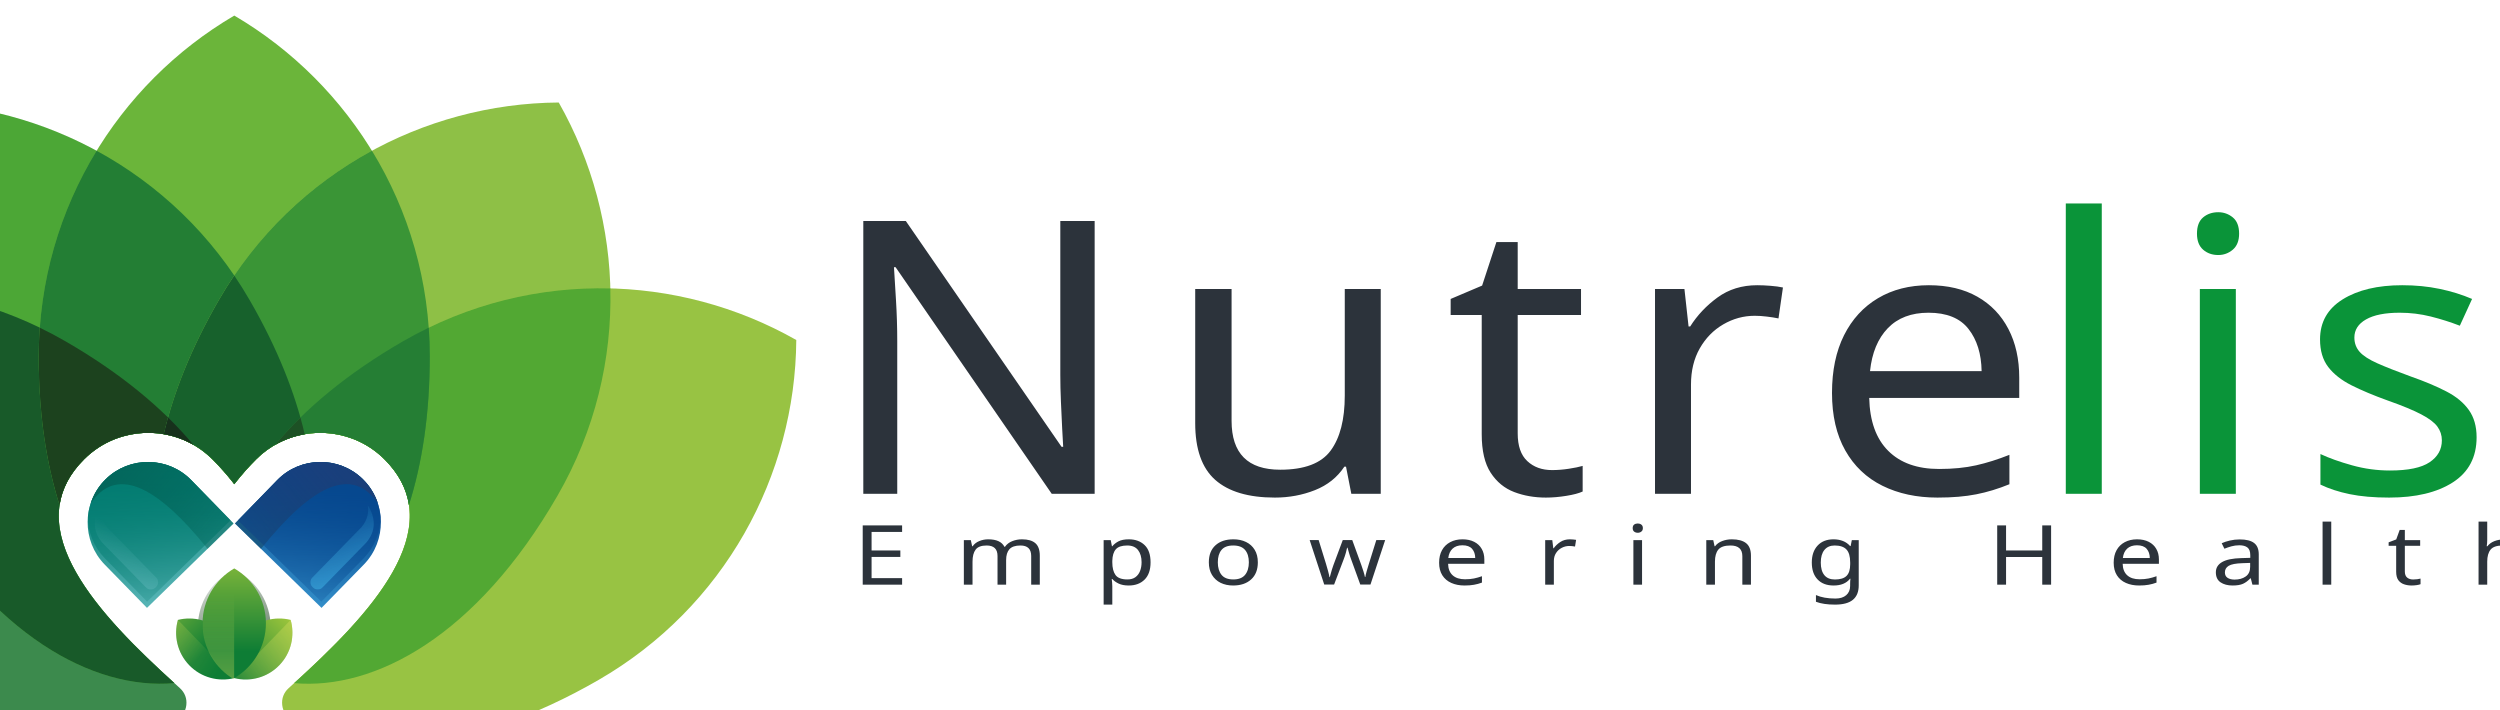
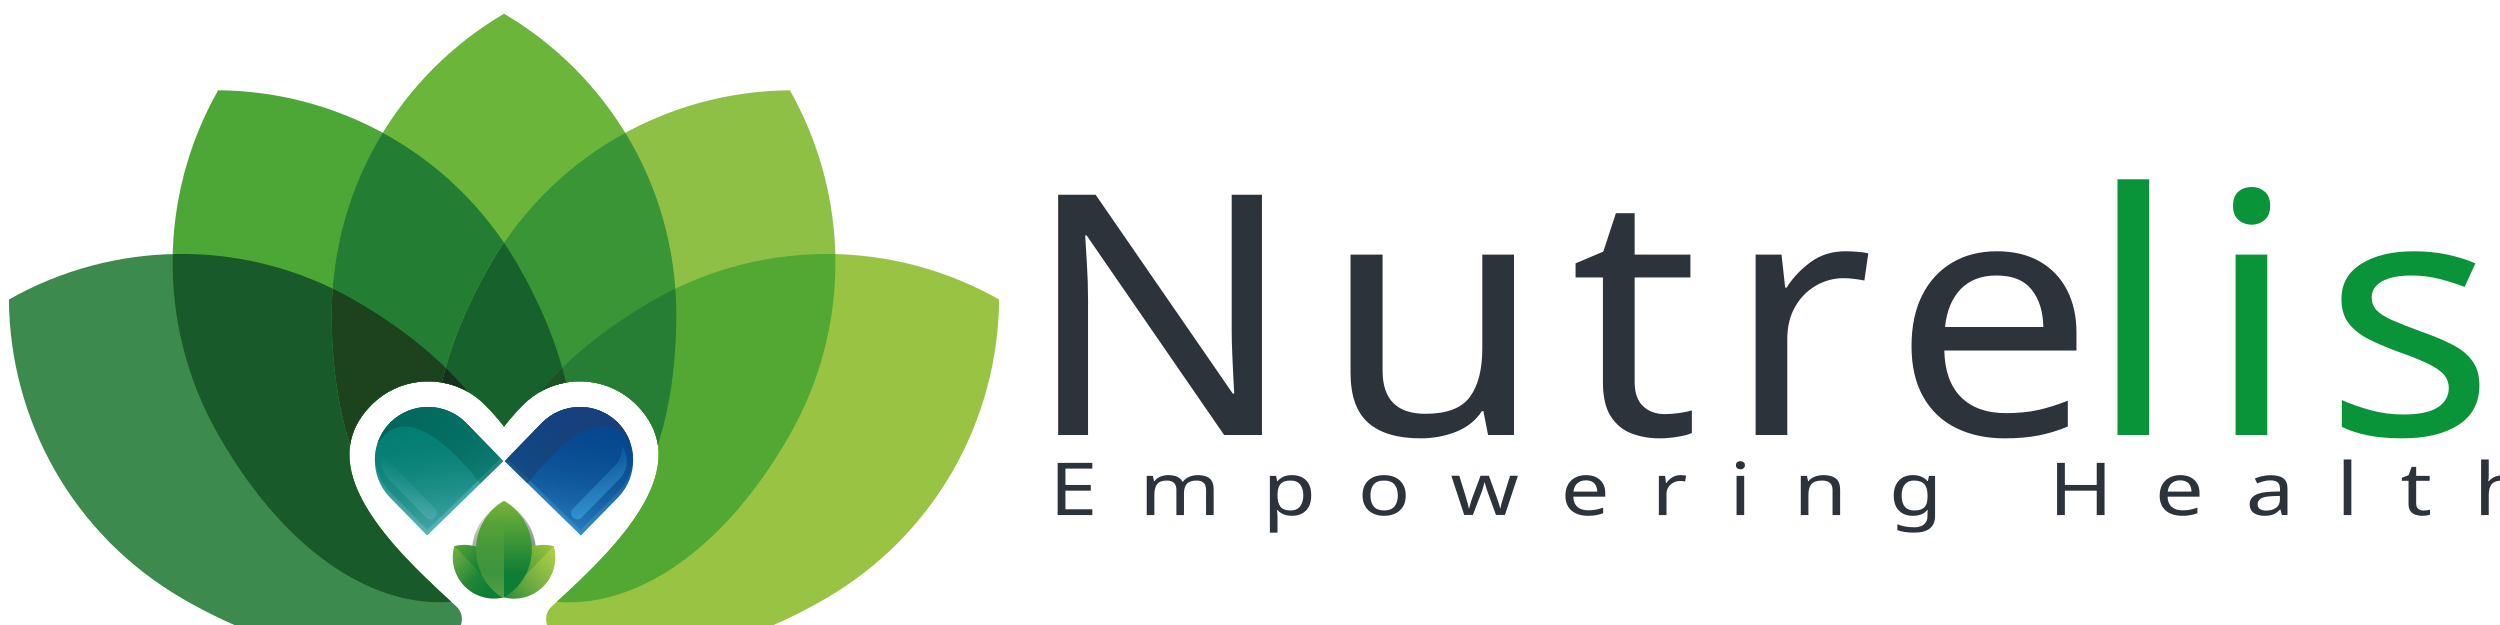
- <svg xmlns="http://www.w3.org/2000/svg" xmlns:xlink="http://www.w3.org/1999/xlink" id="Calque_1" version="1.1" viewBox="100 120 740 210">
+ <svg xmlns="http://www.w3.org/2000/svg" xmlns:xlink="http://www.w3.org/1999/xlink" id="Calque_1" version="1.1" viewBox="0 120 840 210">
  <defs>
    <style>
      .st0{fill:#17311c}.st0,.st1,.st2,.st3,.st4,.st5,.st6,.st7,.st8,.st9,.st10,.st11,.st12,.st13,.st14,.st15,.st16,.st17,.st18,.st19,.st20,.st21,.st22,.st23,.st24,.st25,.st26{fill-rule:evenodd}.st1{fill:#1c421e}.st2{fill:#06488f}.st27{fill:url(#linear-gradient2)}.st28{mask:url(#mask-5)}.st29{fill:#0a9439}.st30{fill:url(#linear-gradient10)}.st31{mask:url(#mask-1)}.st3{fill:#98c343}.st4{fill:#6bb53a}.st5{fill:#027c71}.st32,.st33{fill:#2c333b}.st34{mask:url(#mask-10)}.st35{mask:url(#mask-6)}.st36{mask:url(#mask-7)}.st37{mask:url(#mask)}.st6{fill:#46c1f1}.st38{fill:url(#linear-gradient1)}.st39{fill:url(#linear-gradient9)}.st40{fill:url(#linear-gradient8)}.st41{mask:url(#mask-8)}.st42{fill:url(#linear-gradient16)}.st43{mask:url(#mask-2)}.st44{mask:url(#mask-9)}.st33{font-size:24.57px;letter-spacing:.48em}.st33,.st45{font-family:Righteous-Regular,Righteous}.st7{fill:url(#linear-gradient15)}.st8{fill:#17612c}.st9{fill:#ccd95a}.st46{fill:url(#linear-gradient7)}.st10{fill:#8ec046}.st11{fill:#52a833}.st12{fill:#1f3c76}.st13{fill:#035c51}.st14{fill:url(#linear-gradient11)}.st15{fill:#257e34}.st47{fill:url(#linear-gradient14)}.st48{fill:url(#linear-gradient5)}.st49{fill:url(#linear-gradient3)}.st45{font-size:113.07px;letter-spacing:.07em}.st50{mask:url(#mask-11)}.st16{fill:#7ac8cf}.st51{mask:url(#mask-12)}.st17{fill:url(#linear-gradient4)}.st18{fill:#3a9536}.st52{fill:url(#linear-gradient6)}.st19{fill:url(#linear-gradient12)}.st53{mask:url(#mask-4)}.st20{fill:#1d5125}.st21{fill:#185a29}.st22{fill:#4ca736}.st54{fill:url(#linear-gradient13)}.st23{fill:url(#linear-gradient)}.st24{fill:#3c8a4d}.st25{fill:#237e34}.st26{fill:#1b421e}.st55{mask:url(#mask-3)}
    </style>
    <linearGradient id="linear-gradient" x1="3916.89" y1="-5550.76" x2="4113.88" y2="-4851.35" gradientTransform="translate(-141.62 650.35) scale(.07)" gradientUnits="userSpaceOnUse">
      <stop offset="0" stop-color="#027c71" />
      <stop offset="1" stop-color="#70c5ca" />
    </linearGradient>
    <linearGradient id="linear-gradient1" x1="3509.26" y1="-5721.68" x2="4397.35" y2="-4971.6" gradientTransform="translate(-141.62 650.35) scale(.07)" gradientUnits="userSpaceOnUse">
      <stop offset="0" stop-color="#fff" />
      <stop offset="1" stop-color="#fff" stop-opacity="0" />
    </linearGradient>
    <mask id="mask" x="126.76" y="256.66" width="42.46" height="25.86" maskUnits="userSpaceOnUse">
      <g id="id0">
        <rect class="st38" x="126.76" y="256.66" width="42.46" height="25.86" />
      </g>
    </mask>
    <linearGradient id="linear-gradient2" x1="4007.38" y1="-5604.2" x2="4012.38" y2="-4853.31" xlink:href="#linear-gradient1" />
    <mask id="mask-1" x="125.91" y="256.66" width="42.41" height="41.52" maskUnits="userSpaceOnUse">
      <g id="id2">
        <rect class="st27" x="125.91" y="256.66" width="42.41" height="41.52" />
      </g>
    </mask>
    <mask id="mask-2" x="126.76" y="256.66" width="42.46" height="25.86" maskUnits="userSpaceOnUse">
      <g id="id4">
        <rect class="st38" x="126.76" y="256.66" width="42.46" height="25.86" />
      </g>
    </mask>
    <linearGradient id="linear-gradient3" x1="3692.2" y1="-4744.43" x2="3981.63" y2="-5330.23" xlink:href="#linear-gradient1" />
    <mask id="mask-3" x="127.98" y="269.42" width="18.92" height="25.17" maskUnits="userSpaceOnUse">
      <g id="id6">
        <rect class="st49" x="127.98" y="269.42" width="18.92" height="25.17" />
      </g>
    </mask>
    <linearGradient id="linear-gradient4" x1="4720.92" y1="-5550.78" x2="4523.94" y2="-4851.38" gradientTransform="translate(-141.62 650.35) scale(.07)" gradientUnits="userSpaceOnUse">
      <stop offset="0" stop-color="#06488f" />
      <stop offset="1" stop-color="#47aee3" />
    </linearGradient>
    <linearGradient id="linear-gradient5" x1="5128.54" y1="-5721.71" x2="4240.45" y2="-4971.62" xlink:href="#linear-gradient1" />
    <mask id="mask-4" x="169.47" y="256.66" width="42.46" height="25.86" maskUnits="userSpaceOnUse">
      <g id="id8">
        <rect class="st48" x="169.47" y="256.66" width="42.46" height="25.86" />
      </g>
    </mask>
    <linearGradient id="linear-gradient6" x1="4630.43" y1="-5604.25" x2="4625.43" y2="-4853.31" xlink:href="#linear-gradient1" />
    <mask id="mask-5" x="170.36" y="256.66" width="42.41" height="41.52" maskUnits="userSpaceOnUse">
      <g id="id10">
        <rect class="st52" x="170.36" y="256.66" width="42.41" height="41.52" />
      </g>
    </mask>
    <linearGradient id="linear-gradient7" x1="5128.54" y1="-5721.71" x2="4240.45" y2="-4971.62" xlink:href="#linear-gradient1" />
    <mask id="mask-6" x="169.47" y="256.66" width="42.46" height="25.86" maskUnits="userSpaceOnUse">
      <g id="id12">
        <rect class="st46" x="169.47" y="256.66" width="42.46" height="25.86" />
      </g>
    </mask>
    <linearGradient id="linear-gradient8" x1="4945.62" y1="-4744.46" x2="4656.19" y2="-5330.26" xlink:href="#linear-gradient1" />
    <mask id="mask-7" x="191.79" y="269.42" width="18.92" height="25.17" maskUnits="userSpaceOnUse">
      <g id="id14">
        <rect class="st40" x="191.79" y="269.42" width="18.92" height="25.17" />
      </g>
    </mask>
    <linearGradient id="linear-gradient9" x1="4503.83" y1="-4595.78" x2="4266.95" y2="-5234.74" xlink:href="#linear-gradient1" />
    <mask id="mask-8" x="168.73" y="288.58" width="11.48" height="17.58" maskUnits="userSpaceOnUse">
      <g id="id18">
        <rect class="st39" x="168.73" y="288.58" width="11.48" height="17.58" />
      </g>
    </mask>
    <linearGradient id="linear-gradient10" x1="4134" y1="-4595.77" x2="4370.88" y2="-5234.74" xlink:href="#linear-gradient1" />
    <mask id="mask-9" x="158.48" y="288.58" width="11.48" height="17.58" maskUnits="userSpaceOnUse">
      <g id="id22">
        <rect class="st30" x="158.48" y="288.58" width="11.48" height="17.58" />
      </g>
    </mask>
    <linearGradient id="linear-gradient11" x1="4311.5" y1="-4465.14" x2="4550.62" y2="-4218.27" gradientTransform="translate(-141.62 -.22) scale(.07 -.07)" gradientUnits="userSpaceOnUse">
      <stop offset="0" stop-color="#0e7d35" />
      <stop offset="1" stop-color="#9ac43b" />
    </linearGradient>
    <linearGradient id="linear-gradient12" x1="4326.33" y1="-4465.13" x2="4087.21" y2="-4218.26" xlink:href="#linear-gradient11" />
    <linearGradient id="linear-gradient13" x1="5088.84" y1="-3935.22" x2="4217.99" y2="-4478.21" gradientTransform="translate(-141.62 -.22) scale(.07 -.07)" xlink:href="#linear-gradient1" />
    <mask id="mask-10" x="169.34" y="303.49" width="17.21" height="17.64" maskUnits="userSpaceOnUse">
      <g id="id16">
        <rect class="st54" x="169.34" y="303.49" width="17.21" height="17.64" />
      </g>
    </mask>
    <linearGradient id="linear-gradient14" x1="3549" y1="-3935.22" x2="4419.84" y2="-4478.2" gradientTransform="translate(-141.62 -.22) scale(.07 -.07)" xlink:href="#linear-gradient1" />
    <mask id="mask-11" x="152.13" y="303.49" width="17.21" height="17.64" maskUnits="userSpaceOnUse">
      <g id="id20">
        <rect class="st47" x="152.13" y="303.49" width="17.21" height="17.64" />
      </g>
    </mask>
    <linearGradient id="linear-gradient15" x1="4318.91" y1="-4471.91" x2="4318.93" y2="-4006.54" xlink:href="#linear-gradient11" />
    <linearGradient id="linear-gradient16" x1="4253.84" y1="-4117.99" x2="4253.84" y2="-5064.63" xlink:href="#linear-gradient1" />
    <mask id="mask-12" x="159.89" y="288.58" width="9.55" height="32.64" maskUnits="userSpaceOnUse">
      <g id="id24">
        <rect class="st42" x="159.89" y="288.58" width="9.54" height="32.64" />
      </g>
    </mask>
  </defs>
  <g>
    <path class="st24" d="M119.41,221.03c-37.29-21.53-81.5-20.21-116.42-.39.29,40.16,21.25,79.1,58.54,100.63,38.38,22.16,70.46,22.87,90.61,11.9,1.72-.93,2.78-2.5,3.01-4.44.23-1.94-.44-3.72-1.89-5.03-22-19.85-49.3-46.83-28.38-67.74h0c8.72-8.72,22.08-10.17,32.34-4.33-8.92-10.65-21.37-21.11-37.81-30.6Z" />
    <path class="st22" d="M173.93,208.87c-21.53-37.29-60.48-58.24-100.63-58.54-19.83,34.92-21.14,79.13.38,116.42,23.92,41.44,53.99,57.55,77.91,55.44-21.67-19.7-47.1-45.86-26.72-66.24h0c10.45-10.45,27.55-10.45,38.01,0,2.2,2.2,4.22,4.48,6.06,6.82.14.18.27.35.41.53.13-.18.27-.35.4-.53,1.84-2.33,3.85-4.62,6.06-6.82,4.05-4.05,9.1-6.53,14.37-7.44-2.83-12.17-8.06-25.47-16.25-39.65Z" />
    <path class="st21" d="M58.02,205.37c-.53,20.82,4.49,42.03,15.66,61.38,23.93,41.44,53.99,57.56,77.93,55.45-21.68-19.7-47.12-45.86-26.73-66.25h0c8.72-8.73,22.09-10.17,32.34-4.33-8.91-10.65-21.37-21.11-37.81-30.6-19.36-11.17-40.57-16.19-61.39-15.66Z" />
    <path class="st4" d="M227.22,225.62c0-43.06-23.25-80.68-57.87-101.01-34.63,20.32-57.88,57.95-57.88,101.01,0,17,2.27,31.62,6.17,43.86.69-4.68,2.95-9.23,7.24-13.51h0c10.45-10.45,27.55-10.45,38.01,0,2.2,2.2,4.22,4.48,6.06,6.82.14.18.27.35.41.53.13-.18.27-.35.4-.53,1.84-2.33,3.85-4.62,6.06-6.82,10.45-10.45,27.55-10.45,38.01,0h0c4.29,4.29,6.54,8.83,7.23,13.51,3.9-12.23,6.17-26.85,6.17-43.85Z" />
    <path class="st25" d="M128.6,164.62c-10.87,17.76-17.13,38.65-17.13,60.99,0,17.01,2.27,31.62,6.17,43.87.7-4.69,2.95-9.23,7.24-13.52h0c10.45-10.45,27.55-10.45,38.01,0,2.2,2.2,4.22,4.48,6.06,6.82.14.18.27.35.41.53.13-.18.27-.35.4-.53,1.84-2.33,3.85-4.62,6.06-6.82,4.05-4.06,9.1-6.53,14.38-7.44-2.83-12.17-8.08-25.47-16.26-39.64-11.17-19.35-27.04-34.3-45.33-44.25Z" />
    <path class="st1" d="M111.78,216.99c-.2,2.85-.31,5.73-.31,8.63,0,17.01,2.27,31.62,6.17,43.87.7-4.69,2.95-9.23,7.24-13.52h0c8.72-8.73,22.09-10.17,32.34-4.33-8.91-10.65-21.37-21.11-37.81-30.6-2.51-1.45-5.06-2.8-7.63-4.04Z" />
    <path class="st10" d="M265.01,266.76c21.53-37.29,20.2-81.49.38-116.42-40.16.29-79.1,21.25-100.63,58.54-8.19,14.18-13.42,27.48-16.25,39.65,5.27.9,10.32,3.39,14.37,7.44,2.2,2.2,4.22,4.48,6.06,6.82.14.18.27.35.41.53.13-.18.27-.35.4-.53,1.84-2.33,3.85-4.62,6.06-6.82,10.45-10.45,27.55-10.45,38.01,0h0c20.39,20.38-5.05,46.54-26.73,66.24,23.94,2.1,53.99-14,77.92-55.44Z" />
    <path class="st3" d="M277.16,321.27c37.28-21.53,58.25-60.47,58.54-100.63-34.92-19.82-79.13-21.14-116.42.39-16.44,9.49-28.9,19.95-37.81,30.6,10.26-5.84,23.61-4.4,32.34,4.33h0c20.91,20.91-6.38,47.89-28.38,67.74-1.45,1.31-2.12,3.09-1.89,5.03s1.29,3.51,3.01,4.44c20.16,10.97,52.23,10.26,90.61-11.9Z" />
    <path class="st11" d="M280.66,205.37c-20.82-.53-42.03,4.49-61.38,15.66-16.44,9.49-28.9,19.95-37.81,30.6,10.25-5.84,23.61-4.4,32.34,4.33h0c20.39,20.39-5.06,46.55-26.73,66.25,23.93,2.11,54-14.01,77.92-55.45,11.17-19.35,16.18-40.57,15.66-61.38Z" />
    <path class="st18" d="M210.09,164.62c-18.29,9.95-34.16,24.9-45.33,44.25-8.18,14.17-13.44,27.47-16.26,39.64,5.28.91,10.32,3.39,14.38,7.44,2.2,2.2,4.22,4.48,6.06,6.82.14.18.27.35.41.53.13-.18.27-.35.4-.53,1.84-2.33,3.85-4.62,6.06-6.82,10.45-10.45,27.55-10.45,38.01,0h0c4.29,4.29,6.54,8.83,7.23,13.51,3.9-12.24,6.17-26.86,6.17-43.86,0-22.35-6.26-43.23-17.13-60.99Z" />
    <path class="st8" d="M190.19,248.52c-2.83-12.17-8.08-25.47-16.26-39.64-1.45-2.51-2.98-4.94-4.58-7.31-1.61,2.37-3.14,4.8-4.58,7.31-8.18,14.17-13.44,27.47-16.26,39.64,5.28.91,10.32,3.39,14.38,7.44,2.2,2.2,4.22,4.48,6.06,6.82.14.18.27.35.41.53.13-.18.27-.35.4-.53,1.84-2.33,3.85-4.62,6.06-6.82,4.05-4.06,9.1-6.53,14.38-7.44Z" />
    <path class="st15" d="M221.04,269.48c3.9-12.24,6.17-26.86,6.17-43.86,0-2.9-.1-5.78-.32-8.63-2.56,1.25-5.11,2.59-7.62,4.04-16.44,9.49-28.9,19.95-37.81,30.6,10.25-5.84,23.61-4.4,32.34,4.33h0c4.29,4.29,6.54,8.83,7.23,13.51Z" />
    <path class="st0" d="M149.75,243.59c-.46,1.66-.88,3.3-1.26,4.92,3.03.52,5.98,1.56,8.71,3.11-2.26-2.69-4.73-5.38-7.45-8.04Z" />
    <path class="st20" d="M190.19,248.52c-.38-1.62-.8-3.26-1.26-4.92-2.72,2.66-5.19,5.34-7.45,8.04,2.73-1.55,5.68-2.59,8.71-3.11Z" />
    <path class="st23" d="M143.5,299.94l25.63-25-12.5-12.81c-6.88-7.05-18.27-7.19-25.31-.31-7.05,6.88-7.19,18.27-.31,25.31l12.5,12.81h0Z" />
    <g class="st37">
      <path class="st13" d="M161.45,282.44l7.68-7.49-12.5-12.81c-6.88-7.05-18.27-7.19-25.31-.31-2.11,2.06-3.6,4.52-4.47,7.15,7.25-10.71,18.78-6.23,34.6,13.46h0s0,0,0,0Z" />
    </g>
    <g class="st31">
      <path class="st5" d="M168.23,274.02l-11.61-11.9c-6.88-7.05-18.27-7.19-25.31-.31-3.2,3.12-4.98,7.18-5.32,11.34.09,4.39,1.77,8.76,5.06,12.13l12.5,12.81,24.67-24.07Z" />
    </g>
    <g class="st43">
      <path class="st13" d="M161.45,282.44l7.68-7.49-12.5-12.81c-6.88-7.05-18.27-7.19-25.31-.31-2.11,2.06-3.6,4.52-4.47,7.15,7.25-10.71,18.78-6.23,34.6,13.46h0s0,0,0,0Z" />
    </g>
    <g class="st55">
      <path class="st16" d="M146,293.95l.23-.23c.76-.75.78-1.98.03-2.74l-14.65-15.01c-1.83-2.21-2.11-4.63-1.76-6.46-2.52,4.05-2.38,7.75.41,11.1l12.99,13.31c.75.76,1.98.78,2.74.03h0Z" />
    </g>
    <path class="st17" d="M195.18,299.94l-25.63-25,12.5-12.81c6.87-7.05,18.27-7.19,25.31-.31,7.05,6.87,7.19,18.27.31,25.31l-12.5,12.81h0Z" />
    <g class="st53">
      <path class="st13" d="M177.24,282.43l-7.68-7.49,12.5-12.81c6.88-7.05,18.27-7.19,25.31-.31,2.11,2.06,3.6,4.52,4.47,7.15-7.25-10.71-18.78-6.23-34.6,13.47h0,0Z" />
    </g>
    <g class="st28">
      <path class="st2" d="M170.45,274.02l11.6-11.9c6.87-7.05,18.27-7.19,25.31-.31,3.2,3.12,4.98,7.18,5.32,11.34-.09,4.39-1.77,8.76-5.06,12.13l-12.5,12.81-24.68-24.07h0Z" />
    </g>
    <g class="st35">
      <path class="st12" d="M177.24,282.43l-7.68-7.49,12.5-12.81c6.88-7.05,18.27-7.19,25.31-.31,2.11,2.06,3.6,4.52,4.47,7.15-7.25-10.71-18.78-6.23-34.6,13.47h0,0Z" />
    </g>
    <g class="st36">
      <path class="st6" d="M192.69,293.95l-.23-.23c-.76-.75-.78-1.98-.03-2.74l14.65-15.02c1.83-2.21,2.11-4.63,1.76-6.46,2.52,4.05,2.38,7.75-.41,11.1l-12.99,13.31c-.75.76-1.98.78-2.74.03h0Z" />
    </g>
    <g class="st41">
      <path class="st26" d="M169.34,288.66c-1.31,4.6-.19,9.75,3.37,13.43,2.08,2.14,4.67,3.47,7.4,3.98.01-.67,0-1.34-.06-2.02-.59-6.91-4.85-12.63-10.71-15.39h0Z" />
    </g>
    <g class="st44">
      <path class="st26" d="M169.34,288.66c1.31,4.6.19,9.75-3.37,13.43-2.08,2.14-4.67,3.47-7.4,3.98-.01-.67,0-1.34.06-2.02.58-6.91,4.85-12.63,10.71-15.39h0Z" />
    </g>
    <g>
      <path class="st14" d="M186.03,303.49c1.31,4.6.19,9.75-3.37,13.43-3.56,3.68-8.68,4.96-13.31,3.8-1.31-4.6-.19-9.75,3.37-13.43,3.56-3.68,8.68-4.96,13.31-3.8Z" />
      <path class="st19" d="M152.66,303.49c-1.31,4.6-.19,9.75,3.37,13.43,3.56,3.68,8.68,4.96,13.31,3.8,1.31-4.6.19-9.75-3.37-13.43-3.56-3.68-8.68-4.96-13.31-3.8Z" />
      <g>
        <g class="st34">
          <path class="st9" d="M186.03,303.49c1.31,4.6.19,9.75-3.37,13.43-3.56,3.68-8.68,4.96-13.31,3.8,0,0,5.56-5.74,16.68-17.22Z" />
        </g>
        <g class="st50">
          <path class="st9" d="M152.66,303.49c-1.31,4.6-.19,9.75,3.37,13.43,3.56,3.68,8.68,4.96,13.31,3.8,0,0-5.56-5.74-16.68-17.23Z" />
        </g>
        <path class="st7" d="M169.34,288.25c5.6,3.24,9.37,9.3,9.37,16.23,0,6.94-3.77,12.99-9.37,16.23-5.6-3.24-9.37-9.3-9.37-16.23s3.77-12.99,9.37-16.23Z" />
      </g>
    </g>
    <g class="st51">
      <path class="st9" d="M169.34,288.66c-5.6,3.24-9.37,9.3-9.37,16.23,0,6.94,3.77,12.99,9.37,16.23v-32.47s0,0,0,0Z" />
    </g>
  </g>
  <text class="st33" transform="translate(352.52 293.06) scale(1.19 1)">
    <tspan x="0" y="0">Empowering Health</tspan>
  </text>
  <text class="st45" transform="translate(343.8 266.16) scale(1.07 1)">
    <tspan class="st32" x="0" y="0">Nutre</tspan>
    <tspan class="st29" x="334.01" y="0">lis</tspan>
  </text>
</svg>
